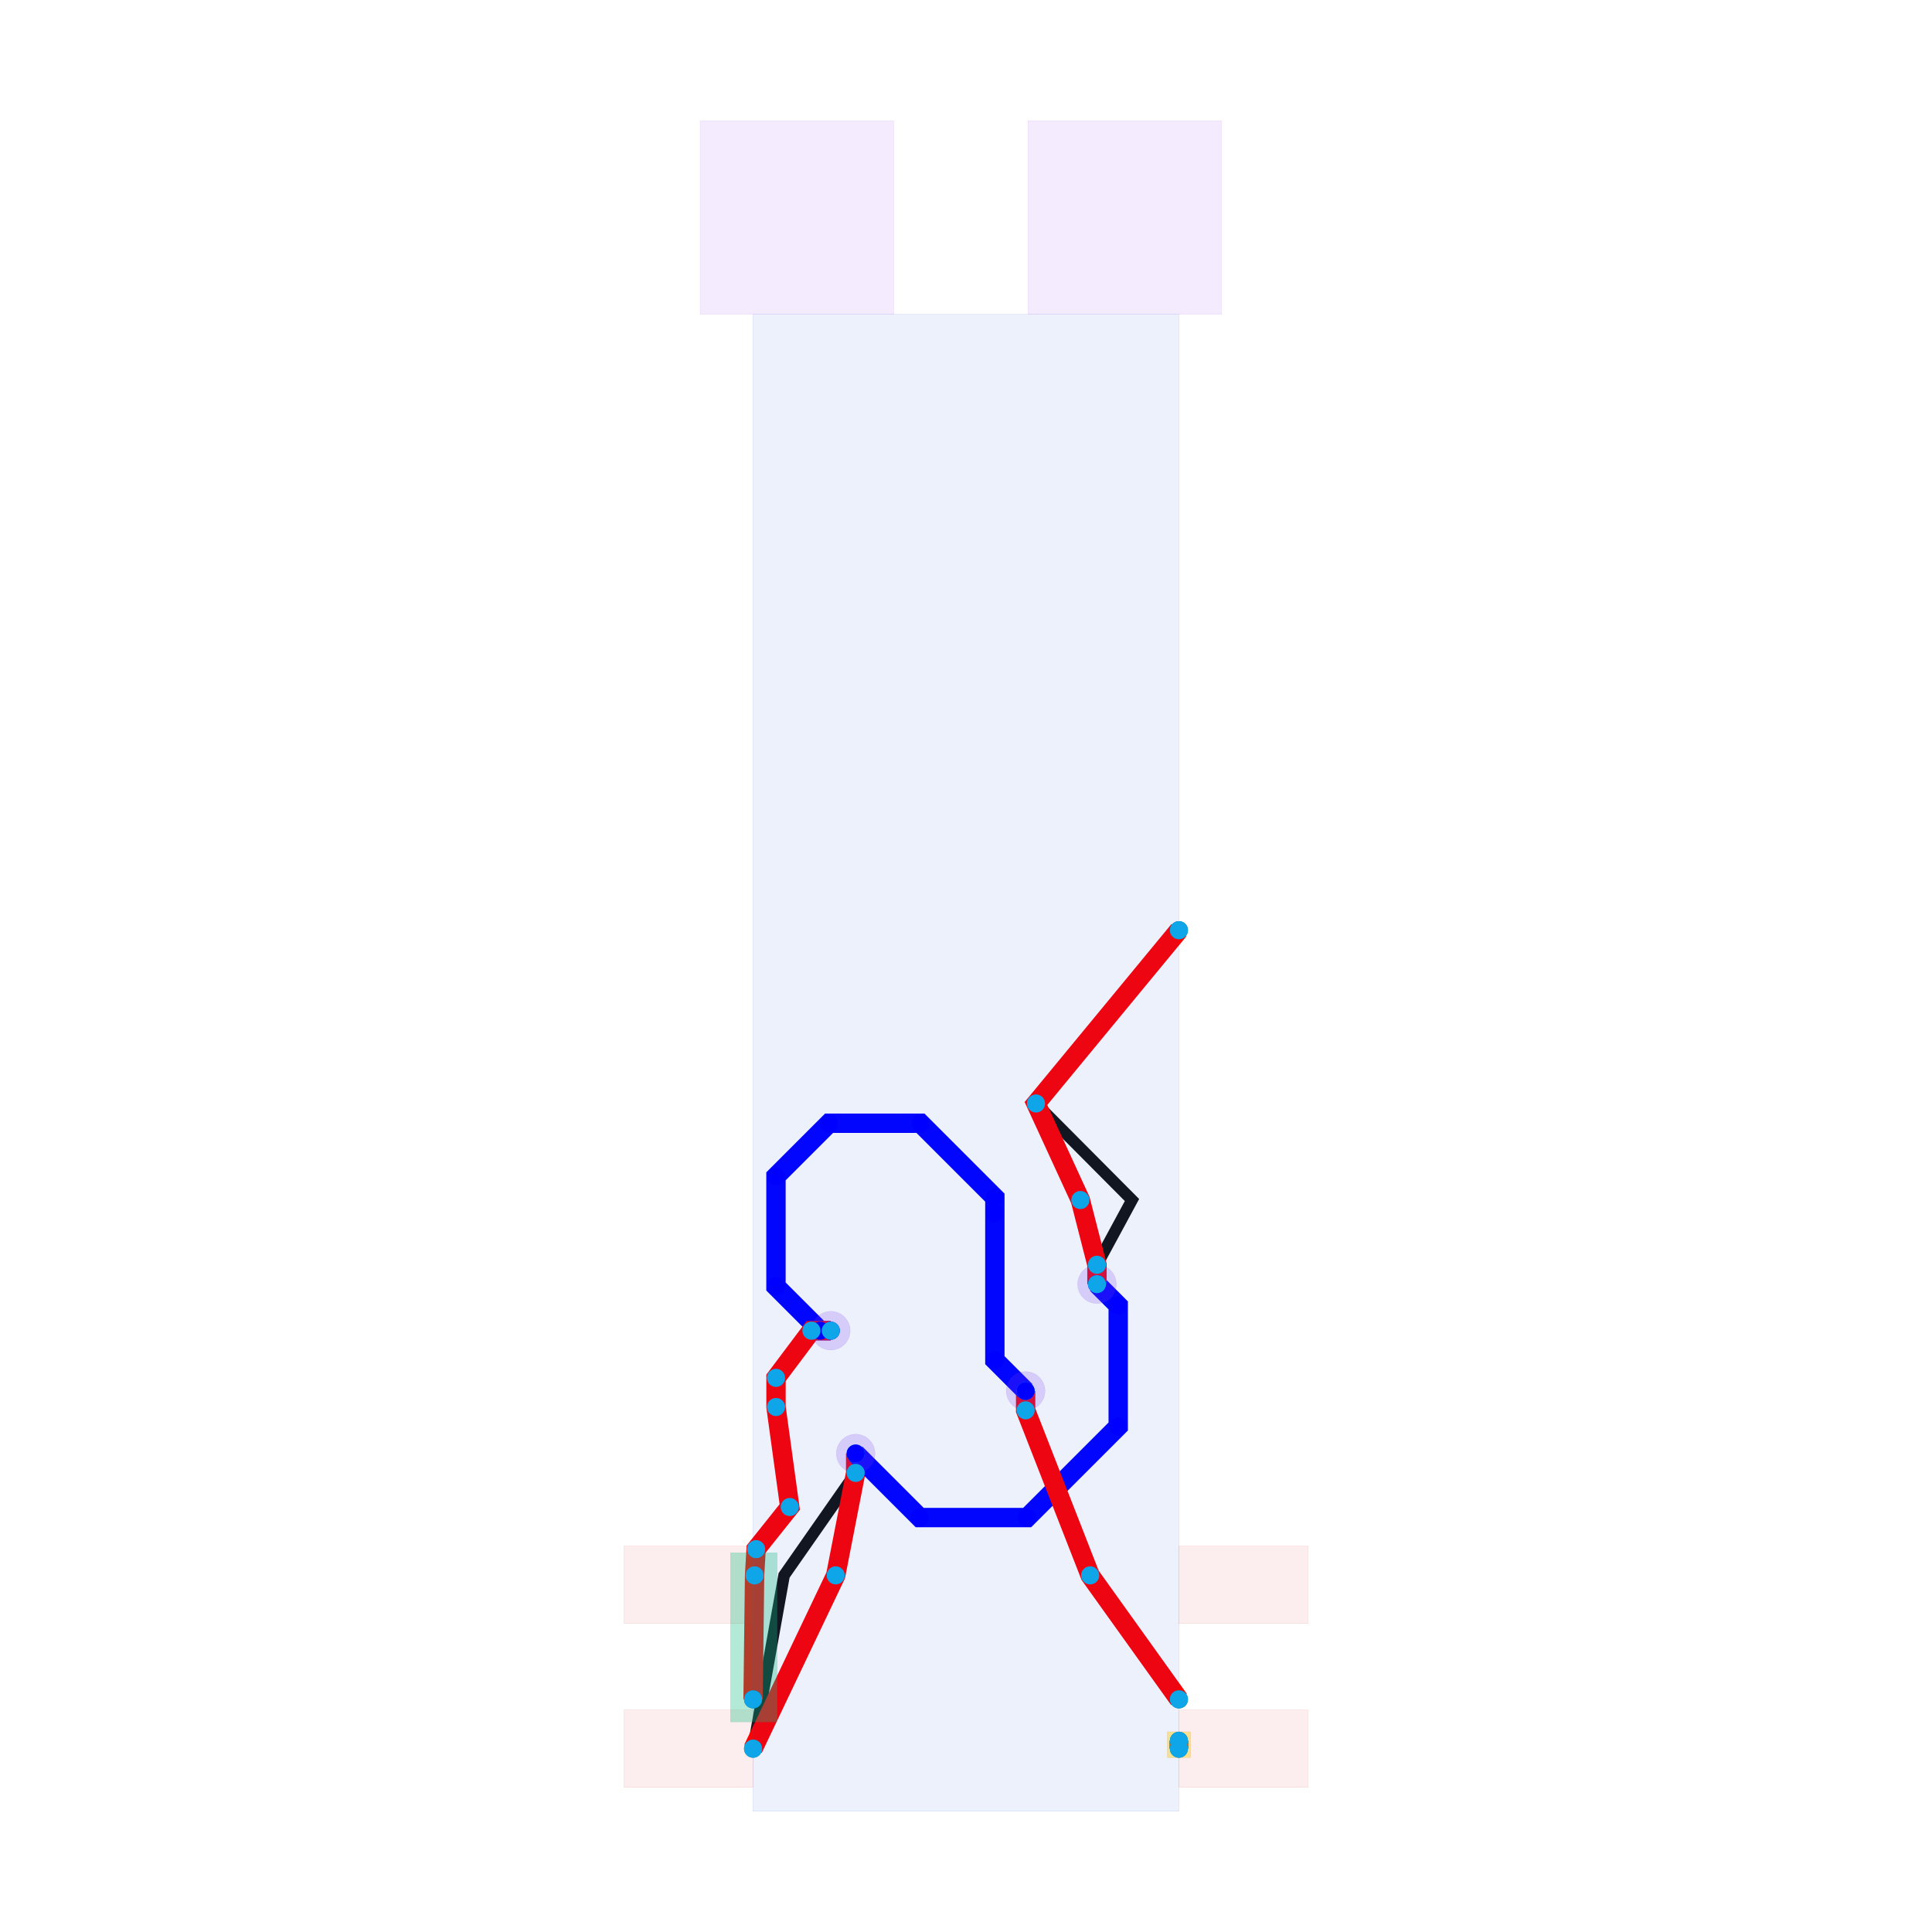
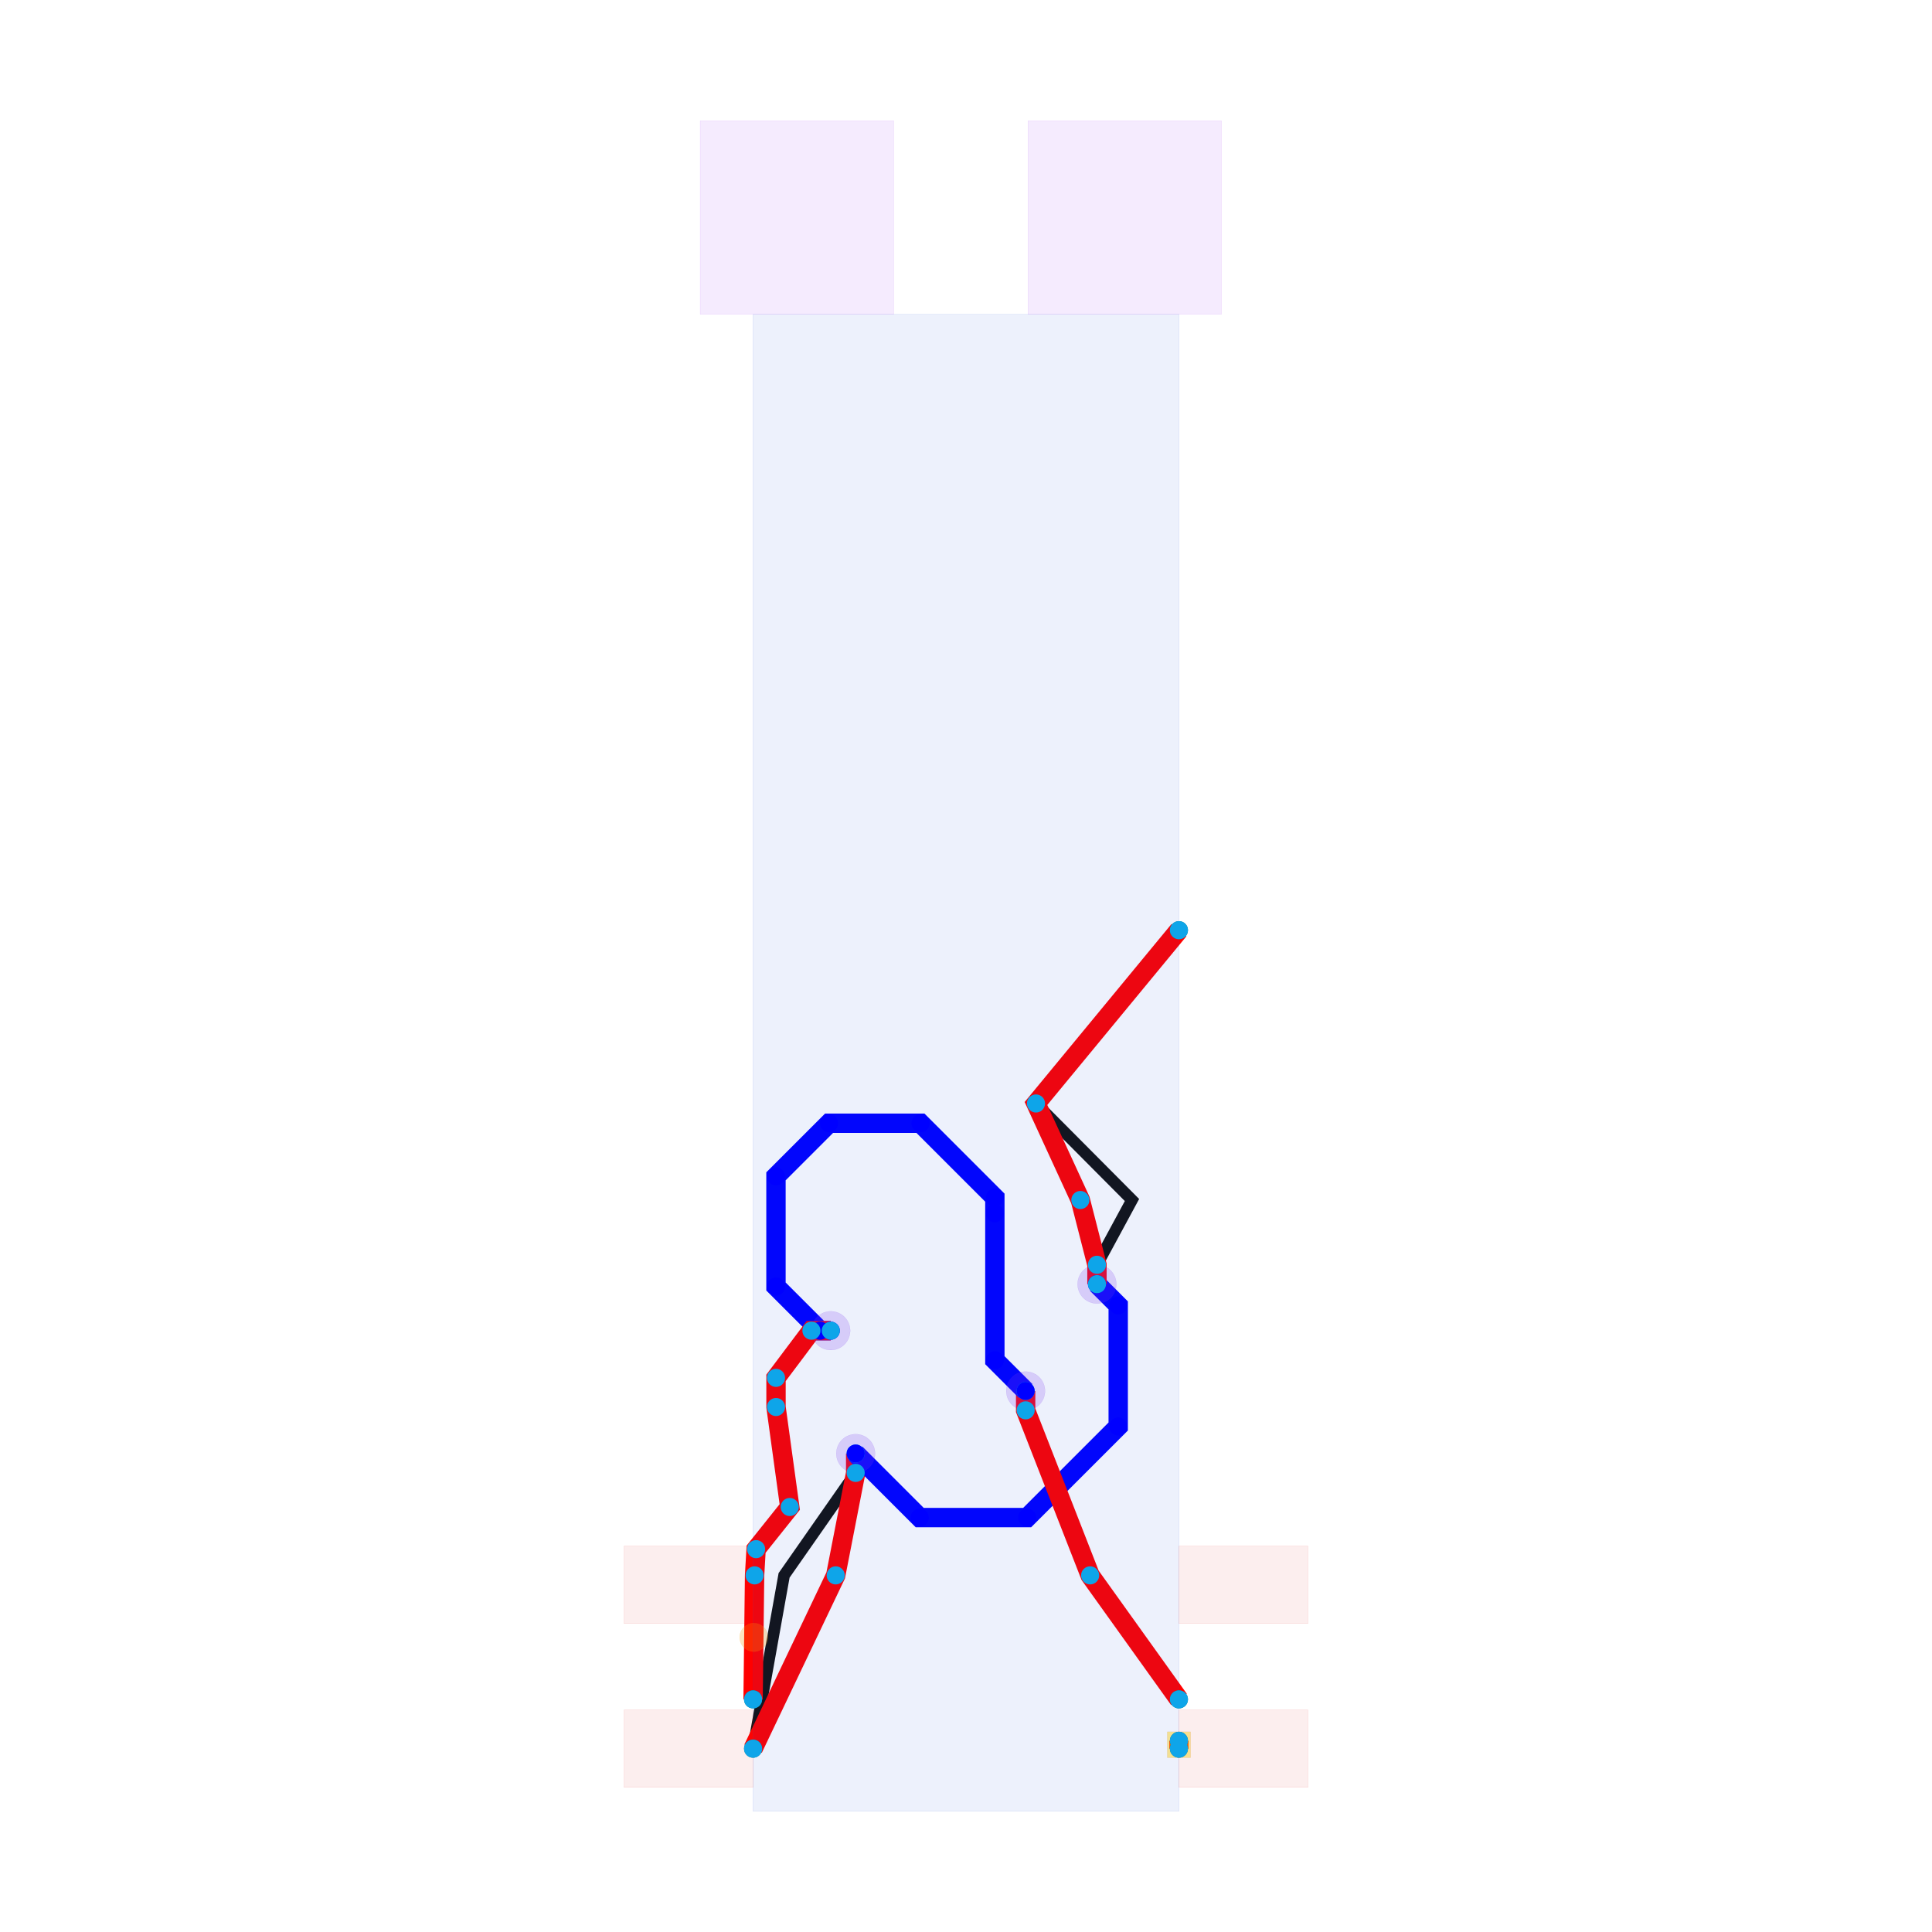
<svg xmlns="http://www.w3.org/2000/svg" width="640" height="640" viewBox="0 0 640 640">
  <rect width="100%" height="100%" fill="white" />
  <g>
    <polyline data-points="-22.1,6.945999999999999 -22.1,6.885" data-type="line" data-label="original:source_net_22_mst1" points="390.534,576.66 390.534,579.267" fill="none" stroke="#111111" stroke-width="3.847" />
  </g>
  <g>
    <polyline data-points="-25.4,6.885 -25.159678666666665,8.227865999999999 -24.604951,9.021963999999999 -24.604951,9.171964" data-type="line" data-label="original:source_net_8_mst2" points="249.466,579.267 259.739,521.862 283.452,487.916 283.452,481.504" fill="none" stroke="#111111" stroke-width="3.847" />
  </g>
  <g>
    <polyline data-points="-24.604951,9.171964 -24.604951,9.171964 -24.108639,8.675652 -23.276166,8.675652 -22.570486,9.381331999999999 -22.570486,10.319981999999998 -22.735174,10.484669999999998" data-type="line" data-label="original:source_net_8_mst2" points="283.452,481.504 283.452,481.504 304.669,502.72 340.255,502.72 370.422,472.554 370.422,432.428 363.382,425.388" fill="none" stroke="#111111" stroke-width="3.847" />
  </g>
  <g>
    <polyline data-points="-22.735174,10.484669999999998 -22.735174,10.484669999999998 -22.735174,10.634669999999998 -22.46373275,11.136552199999999 -23.207815833333335,11.884633999999998 -22.1,13.2275" data-type="line" data-label="original:source_net_8_mst2" points="363.382,425.388 363.382,425.388 363.382,418.976 374.985,397.521 343.177,365.542 390.534,308.137" fill="none" stroke="#111111" stroke-width="3.847" />
  </g>
  <g>
    <polyline data-points="-22.1,7.2669999999999995 -22.788034250000003,8.227865999999999 -23.287796,9.506799999999998 -23.287796,9.656799999999999" data-type="line" data-label="original:source_net_0" points="390.534,562.937 361.122,521.862 339.758,467.19 339.758,460.778" fill="none" stroke="#111111" stroke-width="3.847" />
  </g>
  <g>
    <polyline data-points="-23.287796,9.656799999999999 -23.287796,9.656799999999999 -23.52637,9.895373999999999 -23.52637,11.033787999999998 -23.52637,11.155012999999999 -24.102777,11.731419999999998 -24.811369,11.731419999999998 -25.222591,11.320197999999998 -25.222591,10.466365999999999 -24.880181,10.123955999999998 -24.797736,10.123955999999998" data-type="line" data-label="original:source_net_0" points="339.758,460.778 339.758,460.778 329.56,450.579 329.56,401.914 329.56,396.732 304.919,372.092 274.629,372.092 257.05,389.671 257.05,426.171 271.687,440.808 275.211,440.808" fill="none" stroke="#111111" stroke-width="3.847" />
  </g>
  <g>
    <polyline data-points="-24.797736,10.123955999999998 -24.797736,10.123955999999998 -24.947736,10.123956 -25.222219250000002,9.758369857837744 -25.22221975,9.532466099999999 -25.11575275,8.757753399999999 -25.3765525,8.431019777777777 -25.388276249999997,8.227865999999999 -25.4,7.2669999999999995" data-type="line" data-label="original:source_net_0" points="275.211,440.808 275.211,440.808 268.799,440.808 257.065,456.436 257.065,466.093 261.617,499.211 250.468,513.178 249.967,521.862 249.466,562.937" fill="none" stroke="#111111" stroke-width="3.847" />
  </g>
  <g>
    <polyline data-points="-22.1,6.945999999999999 -22.1,6.885" data-type="line" data-label="source_net_22_mst1" points="390.534,576.66 390.534,579.267" fill="none" stroke="#FF0000" stroke-width="6.412" />
  </g>
  <g>
    <polyline data-points="-25.4,6.885 -24.759678666666666,8.227865999999999 -24.604951,9.021963999999999 -24.604951,9.171964" data-type="line" data-label="source_net_8_mst2" points="249.466,579.267 276.838,521.862 283.452,487.916 283.452,481.504" fill="none" stroke="#FF0000" stroke-width="6.412" />
  </g>
  <g>
    <polyline data-points="-24.604951,9.171964 -24.604951,9.171964 -24.108639,8.675652 -23.276166,8.675652 -22.570486,9.381331999999999 -22.570486,10.319981999999998 -22.735174,10.484669999999998" data-type="line" data-label="source_net_8_mst2" points="283.452,481.504 283.452,481.504 304.669,502.72 340.255,502.72 370.422,472.554 370.422,432.428 363.382,425.388" fill="none" stroke="#0000FF" stroke-width="6.412" />
  </g>
  <g>
    <polyline data-points="-22.735174,10.484669999999998 -22.735174,10.484669999999998 -22.735174,10.634669999999998 -22.863732749999997,11.136552199999999 -23.207815833333335,11.884633999999998 -22.1,13.2275" data-type="line" data-label="source_net_8_mst2" points="363.382,425.388 363.382,425.388 363.382,418.976 357.886,397.521 343.177,365.542 390.534,308.137" fill="none" stroke="#FF0000" stroke-width="6.412" />
  </g>
  <g>
    <polyline data-points="-22.1,7.2669999999999995 -22.788034250000003,8.227865999999999 -23.287796,9.506799999999998 -23.287796,9.656799999999999" data-type="line" data-label="source_net_0" points="390.534,562.937 361.122,521.862 339.758,467.19 339.758,460.778" fill="none" stroke="#FF0000" stroke-width="6.412" />
  </g>
  <g>
    <polyline data-points="-23.287796,9.656799999999999 -23.287796,9.656799999999999 -23.52637,9.895373999999999 -23.52637,11.033787999999998 -23.52637,11.155012999999999 -24.102777,11.731419999999998 -24.811369,11.731419999999998 -25.222591,11.320197999999998 -25.222591,10.466365999999999 -24.880181,10.123955999999998 -24.797736,10.123955999999998" data-type="line" data-label="source_net_0" points="339.758,460.778 339.758,460.778 329.56,450.579 329.56,401.914 329.56,396.732 304.919,372.092 274.629,372.092 257.05,389.671 257.05,426.171 271.687,440.808 275.211,440.808" fill="none" stroke="#0000FF" stroke-width="6.412" />
  </g>
  <g>
    <polyline data-points="-24.797736,10.123955999999998 -24.797736,10.123955999999998 -24.947736,10.123956 -25.222219250000002,9.758369857837744 -25.22221975,9.532466099999999 -25.11575275,8.757753399999999 -25.3765525,8.431019777777777 -25.388276249999997,8.227865999999999 -25.4,7.2669999999999995" data-type="line" data-label="source_net_0" points="275.211,440.808 275.211,440.808 268.799,440.808 257.065,456.436 257.065,466.093 261.617,499.211 250.468,513.178 249.967,521.862 249.466,562.937" fill="none" stroke="#FF0000" stroke-width="6.412" />
  </g>
  <g>
    <rect data-type="rect" data-label="cmn_7" data-x="-23.75" data-y="12.2" x="249.466" y="104.122" width="141.069" height="495.878" fill="rgba(29, 78, 216, 0.08)" stroke="#1d4ed8" stroke-width="0.023" />
  </g>
  <g>
    <rect data-type="rect" data-label="obstacle:rect:0" data-x="-21.6" data-y="8.155" x="390.534" y="512.153" width="42.748" height="25.649" fill="rgba(220, 38, 38, 0.08)" stroke="#dc2626" stroke-width="0.023" />
  </g>
  <g>
    <rect data-type="rect" data-label="obstacle:rect:1" data-x="-21.6" data-y="6.885" x="390.534" y="566.443" width="42.748" height="25.649" fill="rgba(220, 38, 38, 0.08)" stroke="#dc2626" stroke-width="0.023" />
  </g>
  <g>
    <rect data-type="rect" data-label="obstacle:rect:2" data-x="-25.9" data-y="8.155" x="206.718" y="512.153" width="42.748" height="25.649" fill="rgba(220, 38, 38, 0.08)" stroke="#dc2626" stroke-width="0.023" />
  </g>
  <g>
    <rect data-type="rect" data-label="obstacle:rect:3" data-x="-25.9" data-y="6.885" x="206.718" y="566.443" width="42.748" height="25.649" fill="rgba(220, 38, 38, 0.08)" stroke="#dc2626" stroke-width="0.023" />
  </g>
  <g>
    <rect data-type="rect" data-label="obstacle:oval:4" data-x="-25.06" data-y="18.75" x="231.939" y="40" width="64.122" height="64.122" fill="rgba(168, 85, 247, 0.12)" stroke="#a855f7" stroke-width="0.023" />
  </g>
  <g>
    <rect data-type="rect" data-label="obstacle:oval:5" data-x="-22.52" data-y="18.75" x="340.519" y="40" width="64.122" height="64.122" fill="rgba(168, 85, 247, 0.12)" stroke="#a855f7" stroke-width="0.023" />
  </g>
  <g>
    <rect data-type="rect" data-label="boundry-violation:0:0" data-x="-22.1" data-y="6.9155" x="386.687" y="573.689" width="7.695" height="8.55" fill="rgba(250, 204, 21, 0.45)" stroke="#b45309" stroke-width="0.023" />
-   </g>
-   <g>
-     <rect data-type="rect" data-label="trace-violation:1:s0:2:s20:top" data-x="-25.394138124999998" data-y="7.747432999999999" x="241.985" y="514.381" width="15.463" height="56.037" fill="rgba(16, 185, 129, 0.32)" stroke="#059669" stroke-width="0.023" />
  </g>
  <circle data-type="circle" data-label="" data-x="-24.604951" data-y="9.171964" cx="283.452" cy="481.504" r="6.412" fill="rgba(124, 58, 237, 0.2)" stroke="#7c3aed" stroke-width="0.023" />
  <circle data-type="circle" data-label="" data-x="-22.735174" data-y="10.484669999999998" cx="363.382" cy="425.388" r="6.412" fill="rgba(124, 58, 237, 0.2)" stroke="#7c3aed" stroke-width="0.023" />
  <circle data-type="circle" data-label="" data-x="-23.287796" data-y="9.656799999999999" cx="339.758" cy="460.778" r="6.412" fill="rgba(124, 58, 237, 0.2)" stroke="#7c3aed" stroke-width="0.023" />
  <circle data-type="circle" data-label="" data-x="-24.797736" data-y="10.123955999999998" cx="275.211" cy="440.808" r="6.412" fill="rgba(124, 58, 237, 0.2)" stroke="#7c3aed" stroke-width="0.023" />
+   <circle data-type="circle" data-label="" data-x="-25.394138124999998" data-y="7.747432999999999" cx="249.716" cy="542.4" r="4.702" fill="rgba(245, 158, 11, 0.26)" stroke="#f59e0b" stroke-width="0.023" />
  <g>
    <circle data-type="point" data-label="source_net_22_mst1" data-x="-22.1" data-y="6.945999999999999" cx="390.534" cy="576.66" r="3" fill="#0f766e" />
  </g>
  <g>
    <circle data-type="point" data-label="source_net_22_mst1" data-x="-22.1" data-y="6.885" cx="390.534" cy="579.267" r="3" fill="#0f766e" />
  </g>
  <g>
    <circle data-type="point" data-label="source_net_0" data-x="-22.1" data-y="7.2669999999999995" cx="390.534" cy="562.937" r="3" fill="#0f766e" />
  </g>
  <g>
    <circle data-type="point" data-label="source_net_0" data-x="-25.4" data-y="7.2669999999999995" cx="249.466" cy="562.937" r="3" fill="#0f766e" />
  </g>
  <g>
    <circle data-type="point" data-label="source_net_8_mst2" data-x="-25.4" data-y="6.885" cx="249.466" cy="579.267" r="3" fill="#0f766e" />
  </g>
  <g>
    <circle data-type="point" data-label="source_net_8_mst2" data-x="-22.1" data-y="13.2275" cx="390.534" cy="308.137" r="3" fill="#0f766e" />
  </g>
  <g>
    <circle data-type="point" data-label="" data-x="-22.1" data-y="6.945999999999999" cx="390.534" cy="576.66" r="3" fill="#0ea5e9" />
  </g>
  <g>
    <circle data-type="point" data-label="" data-x="-22.1" data-y="6.885" cx="390.534" cy="579.267" r="3" fill="#0ea5e9" />
  </g>
  <g>
    <circle data-type="point" data-label="" data-x="-25.4" data-y="6.885" cx="249.466" cy="579.267" r="3" fill="#0ea5e9" />
  </g>
  <g>
    <circle data-type="point" data-label="" data-x="-24.759678666666666" data-y="8.227865999999999" cx="276.838" cy="521.862" r="3" fill="#0ea5e9" />
  </g>
  <g>
    <circle data-type="point" data-label="" data-x="-24.604951" data-y="9.021963999999999" cx="283.452" cy="487.916" r="3" fill="#0ea5e9" />
  </g>
  <g>
    <circle data-type="point" data-label="" data-x="-24.604951" data-y="9.171964" cx="283.452" cy="481.504" r="3" fill="#0ea5e9" />
  </g>
  <g>
    <circle data-type="point" data-label="" data-x="-24.604951" data-y="9.171964" cx="283.452" cy="481.504" r="3" fill="#0000FF" />
  </g>
  <g>
    <circle data-type="point" data-label="" data-x="-24.108639" data-y="8.675652" cx="304.669" cy="502.72" r="3" fill="#0000FF" />
  </g>
  <g>
    <circle data-type="point" data-label="" data-x="-23.276166" data-y="8.675652" cx="340.255" cy="502.72" r="3" fill="#0000FF" />
  </g>
  <g>
    <circle data-type="point" data-label="" data-x="-22.570486" data-y="9.381331999999999" cx="370.422" cy="472.554" r="3" fill="#0000FF" />
  </g>
  <g>
    <circle data-type="point" data-label="" data-x="-22.570486" data-y="10.319981999999998" cx="370.422" cy="432.428" r="3" fill="#0000FF" />
  </g>
  <g>
    <circle data-type="point" data-label="" data-x="-22.735174" data-y="10.484669999999998" cx="363.382" cy="425.388" r="3" fill="#0000FF" />
  </g>
  <g>
    <circle data-type="point" data-label="" data-x="-22.735174" data-y="10.484669999999998" cx="363.382" cy="425.388" r="3" fill="#0ea5e9" />
  </g>
  <g>
    <circle data-type="point" data-label="" data-x="-22.735174" data-y="10.634669999999998" cx="363.382" cy="418.976" r="3" fill="#0ea5e9" />
  </g>
  <g>
    <circle data-type="point" data-label="" data-x="-22.863732749999997" data-y="11.136552199999999" cx="357.886" cy="397.521" r="3" fill="#0ea5e9" />
  </g>
  <g>
    <circle data-type="point" data-label="" data-x="-23.207815833333335" data-y="11.884633999999998" cx="343.177" cy="365.542" r="3" fill="#0ea5e9" />
  </g>
  <g>
    <circle data-type="point" data-label="" data-x="-22.1" data-y="13.2275" cx="390.534" cy="308.137" r="3" fill="#0ea5e9" />
  </g>
  <g>
    <circle data-type="point" data-label="" data-x="-22.1" data-y="7.2669999999999995" cx="390.534" cy="562.937" r="3" fill="#0ea5e9" />
  </g>
  <g>
    <circle data-type="point" data-label="" data-x="-22.788034250000003" data-y="8.227865999999999" cx="361.122" cy="521.862" r="3" fill="#0ea5e9" />
  </g>
  <g>
    <circle data-type="point" data-label="" data-x="-23.287796" data-y="9.506799999999998" cx="339.758" cy="467.19" r="3" fill="#0ea5e9" />
  </g>
  <g>
    <circle data-type="point" data-label="" data-x="-23.287796" data-y="9.656799999999999" cx="339.758" cy="460.778" r="3" fill="#0ea5e9" />
  </g>
  <g>
    <circle data-type="point" data-label="" data-x="-23.287796" data-y="9.656799999999999" cx="339.758" cy="460.778" r="3" fill="#0000FF" />
  </g>
  <g>
    <circle data-type="point" data-label="" data-x="-23.52637" data-y="9.895373999999999" cx="329.56" cy="450.579" r="3" fill="#0000FF" />
  </g>
  <g>
    <circle data-type="point" data-label="" data-x="-23.52637" data-y="11.033787999999998" cx="329.56" cy="401.914" r="3" fill="#0000FF" />
  </g>
  <g>
    <circle data-type="point" data-label="" data-x="-23.52637" data-y="11.155012999999999" cx="329.56" cy="396.732" r="3" fill="#0000FF" />
  </g>
  <g>
    <circle data-type="point" data-label="" data-x="-24.102777" data-y="11.731419999999998" cx="304.919" cy="372.092" r="3" fill="#0000FF" />
  </g>
  <g>
    <circle data-type="point" data-label="" data-x="-24.811369" data-y="11.731419999999998" cx="274.629" cy="372.092" r="3" fill="#0000FF" />
  </g>
  <g>
    <circle data-type="point" data-label="" data-x="-25.222591" data-y="11.320197999999998" cx="257.05" cy="389.671" r="3" fill="#0000FF" />
  </g>
  <g>
    <circle data-type="point" data-label="" data-x="-25.222591" data-y="10.466365999999999" cx="257.05" cy="426.171" r="3" fill="#0000FF" />
  </g>
  <g>
    <circle data-type="point" data-label="" data-x="-24.880181" data-y="10.123955999999998" cx="271.687" cy="440.808" r="3" fill="#0000FF" />
  </g>
  <g>
    <circle data-type="point" data-label="" data-x="-24.797736" data-y="10.123955999999998" cx="275.211" cy="440.808" r="3" fill="#0000FF" />
  </g>
  <g>
    <circle data-type="point" data-label="" data-x="-24.797736" data-y="10.123955999999998" cx="275.211" cy="440.808" r="3" fill="#0ea5e9" />
  </g>
  <g>
    <circle data-type="point" data-label="" data-x="-24.947736" data-y="10.123956" cx="268.799" cy="440.808" r="3" fill="#0ea5e9" />
  </g>
  <g>
    <circle data-type="point" data-label="" data-x="-25.222219250000002" data-y="9.758369857837744" cx="257.065" cy="456.436" r="3" fill="#0ea5e9" />
  </g>
  <g>
    <circle data-type="point" data-label="" data-x="-25.22221975" data-y="9.532466099999999" cx="257.065" cy="466.093" r="3" fill="#0ea5e9" />
  </g>
  <g>
    <circle data-type="point" data-label="" data-x="-25.11575275" data-y="8.757753399999999" cx="261.617" cy="499.211" r="3" fill="#0ea5e9" />
  </g>
  <g>
    <circle data-type="point" data-label="" data-x="-25.3765525" data-y="8.431019777777777" cx="250.468" cy="513.178" r="3" fill="#0ea5e9" />
  </g>
  <g>
    <circle data-type="point" data-label="" data-x="-25.388276249999997" data-y="8.227865999999999" cx="249.967" cy="521.862" r="3" fill="#0ea5e9" />
  </g>
  <g>
    <circle data-type="point" data-label="" data-x="-25.4" data-y="7.2669999999999995" cx="249.466" cy="562.937" r="3" fill="#0ea5e9" />
  </g>
  <g id="crosshair" style="display: none">
    <line id="crosshair-h" y1="0" y2="640" stroke="#666" stroke-width="0.5" />
    <line id="crosshair-v" x1="0" x2="640" stroke="#666" stroke-width="0.5" />
    <text id="coordinates" font-family="monospace" font-size="12" fill="#666" />
  </g>
</svg>
